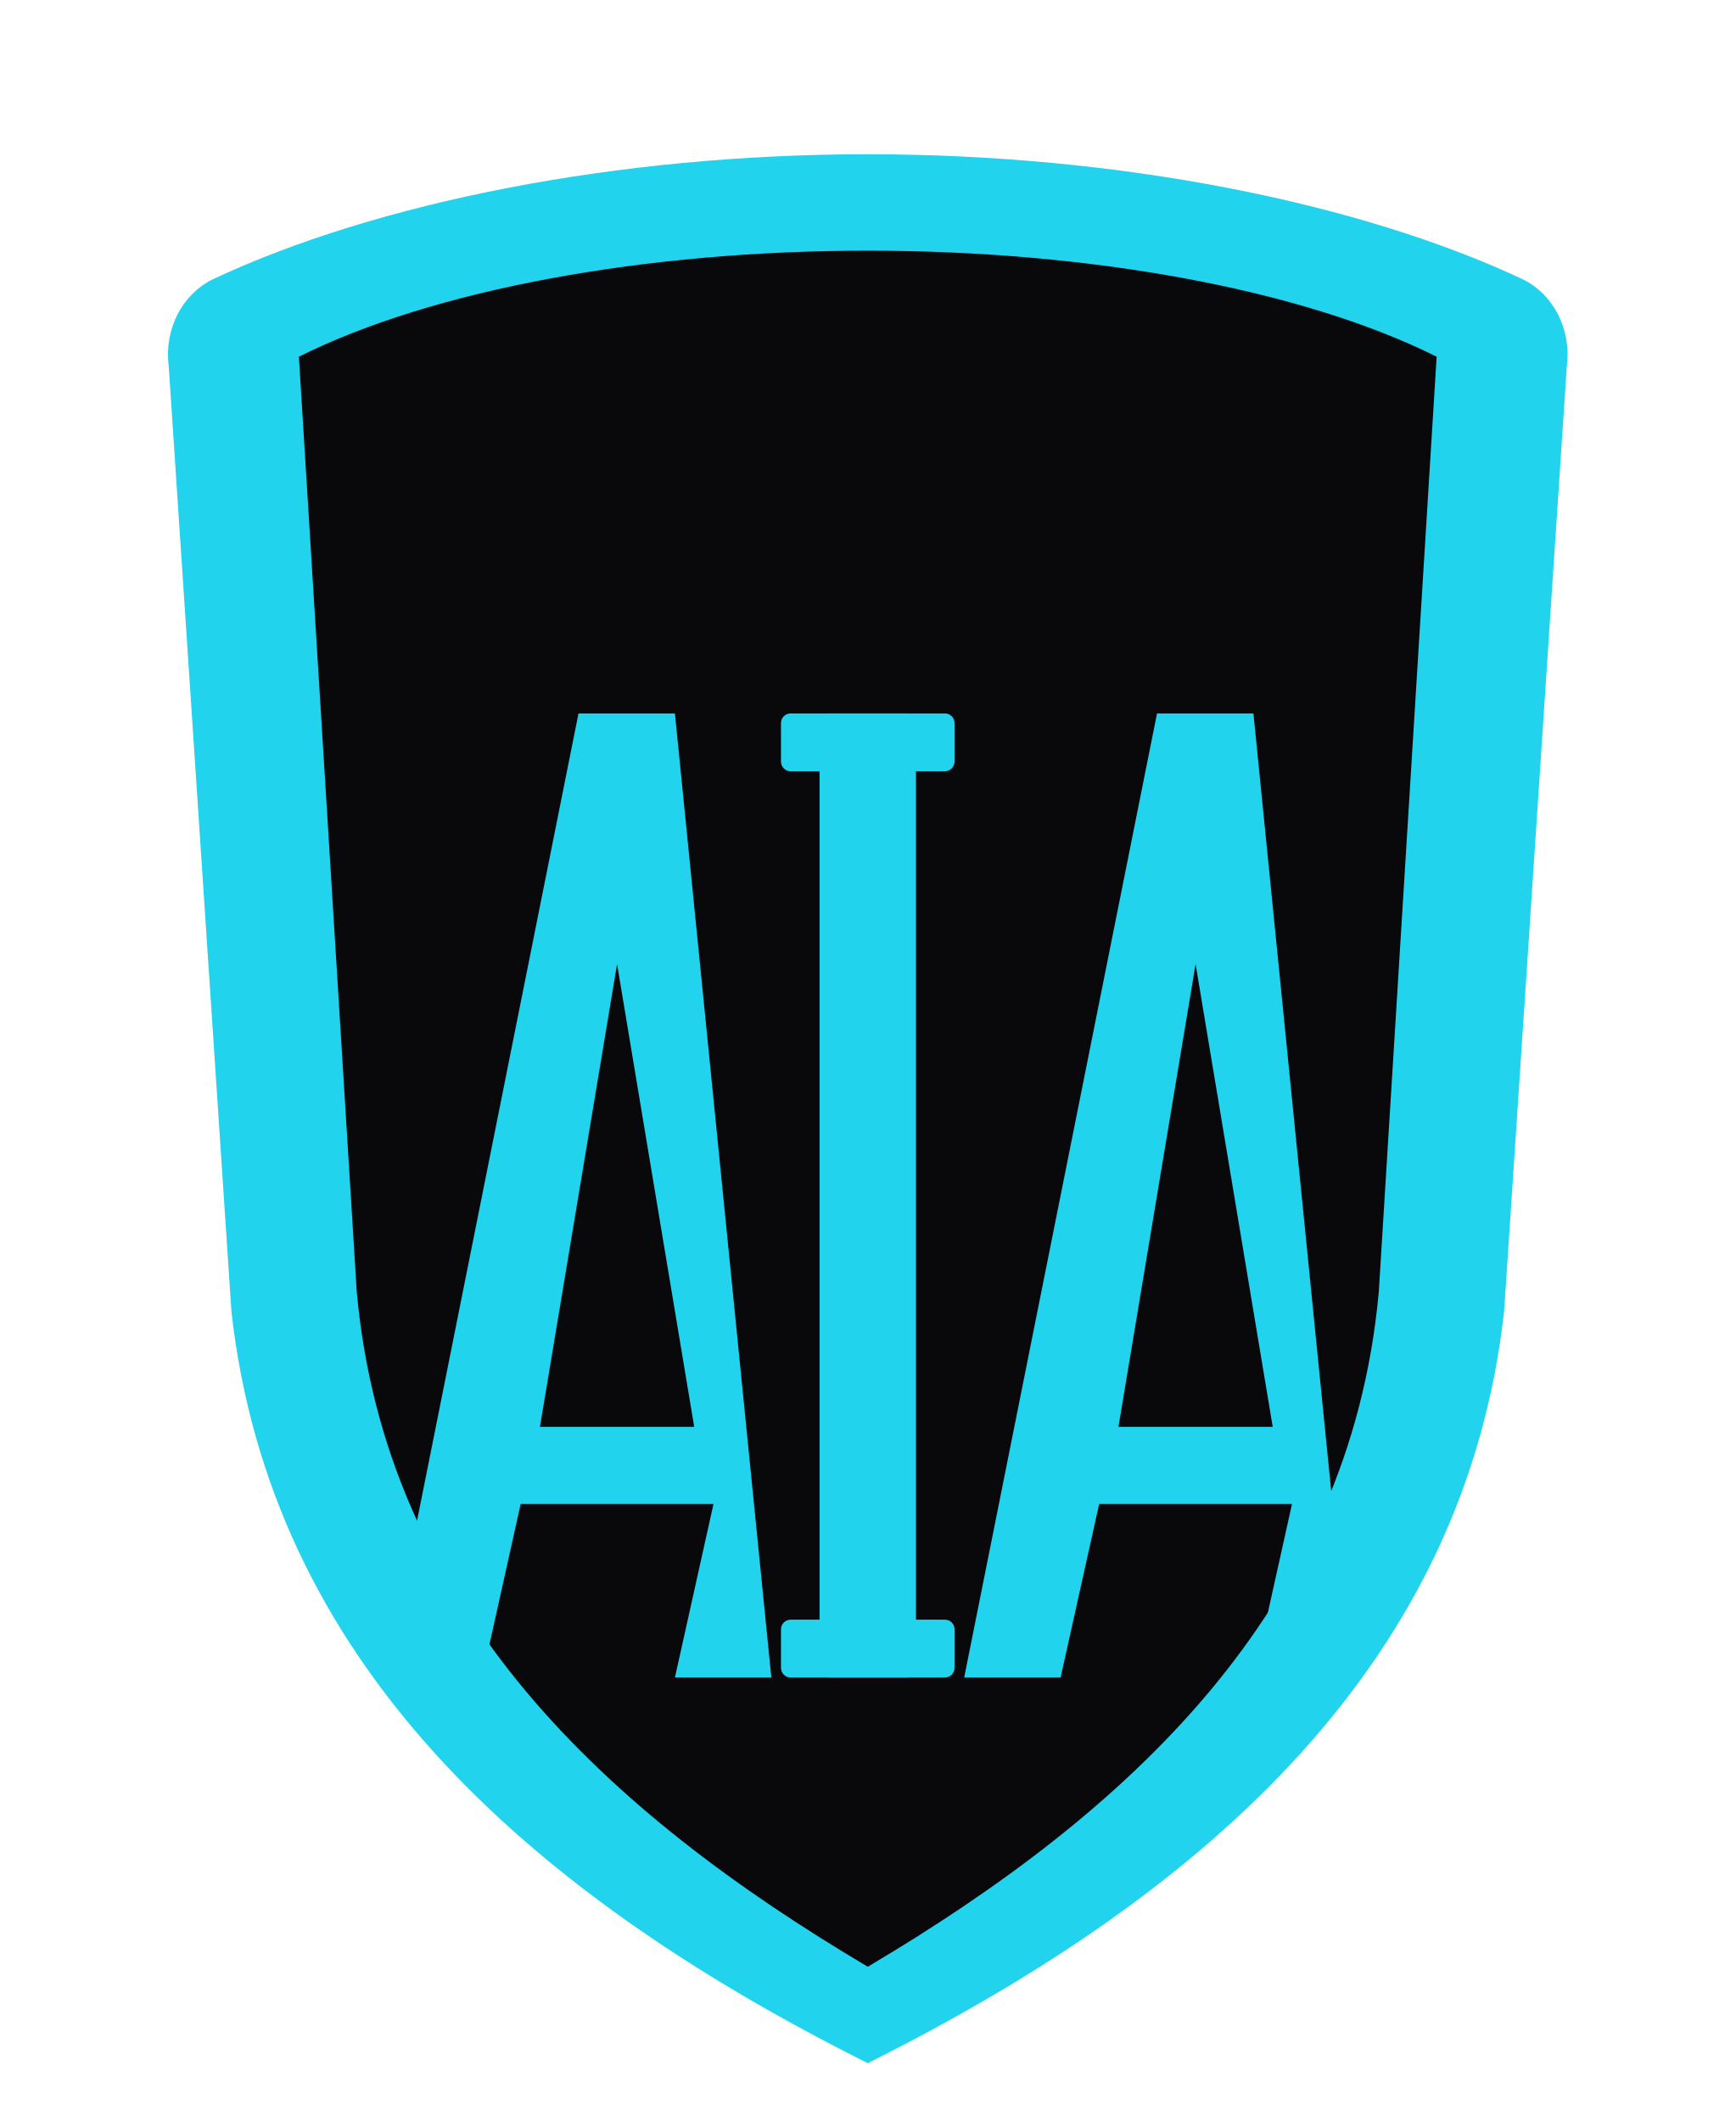
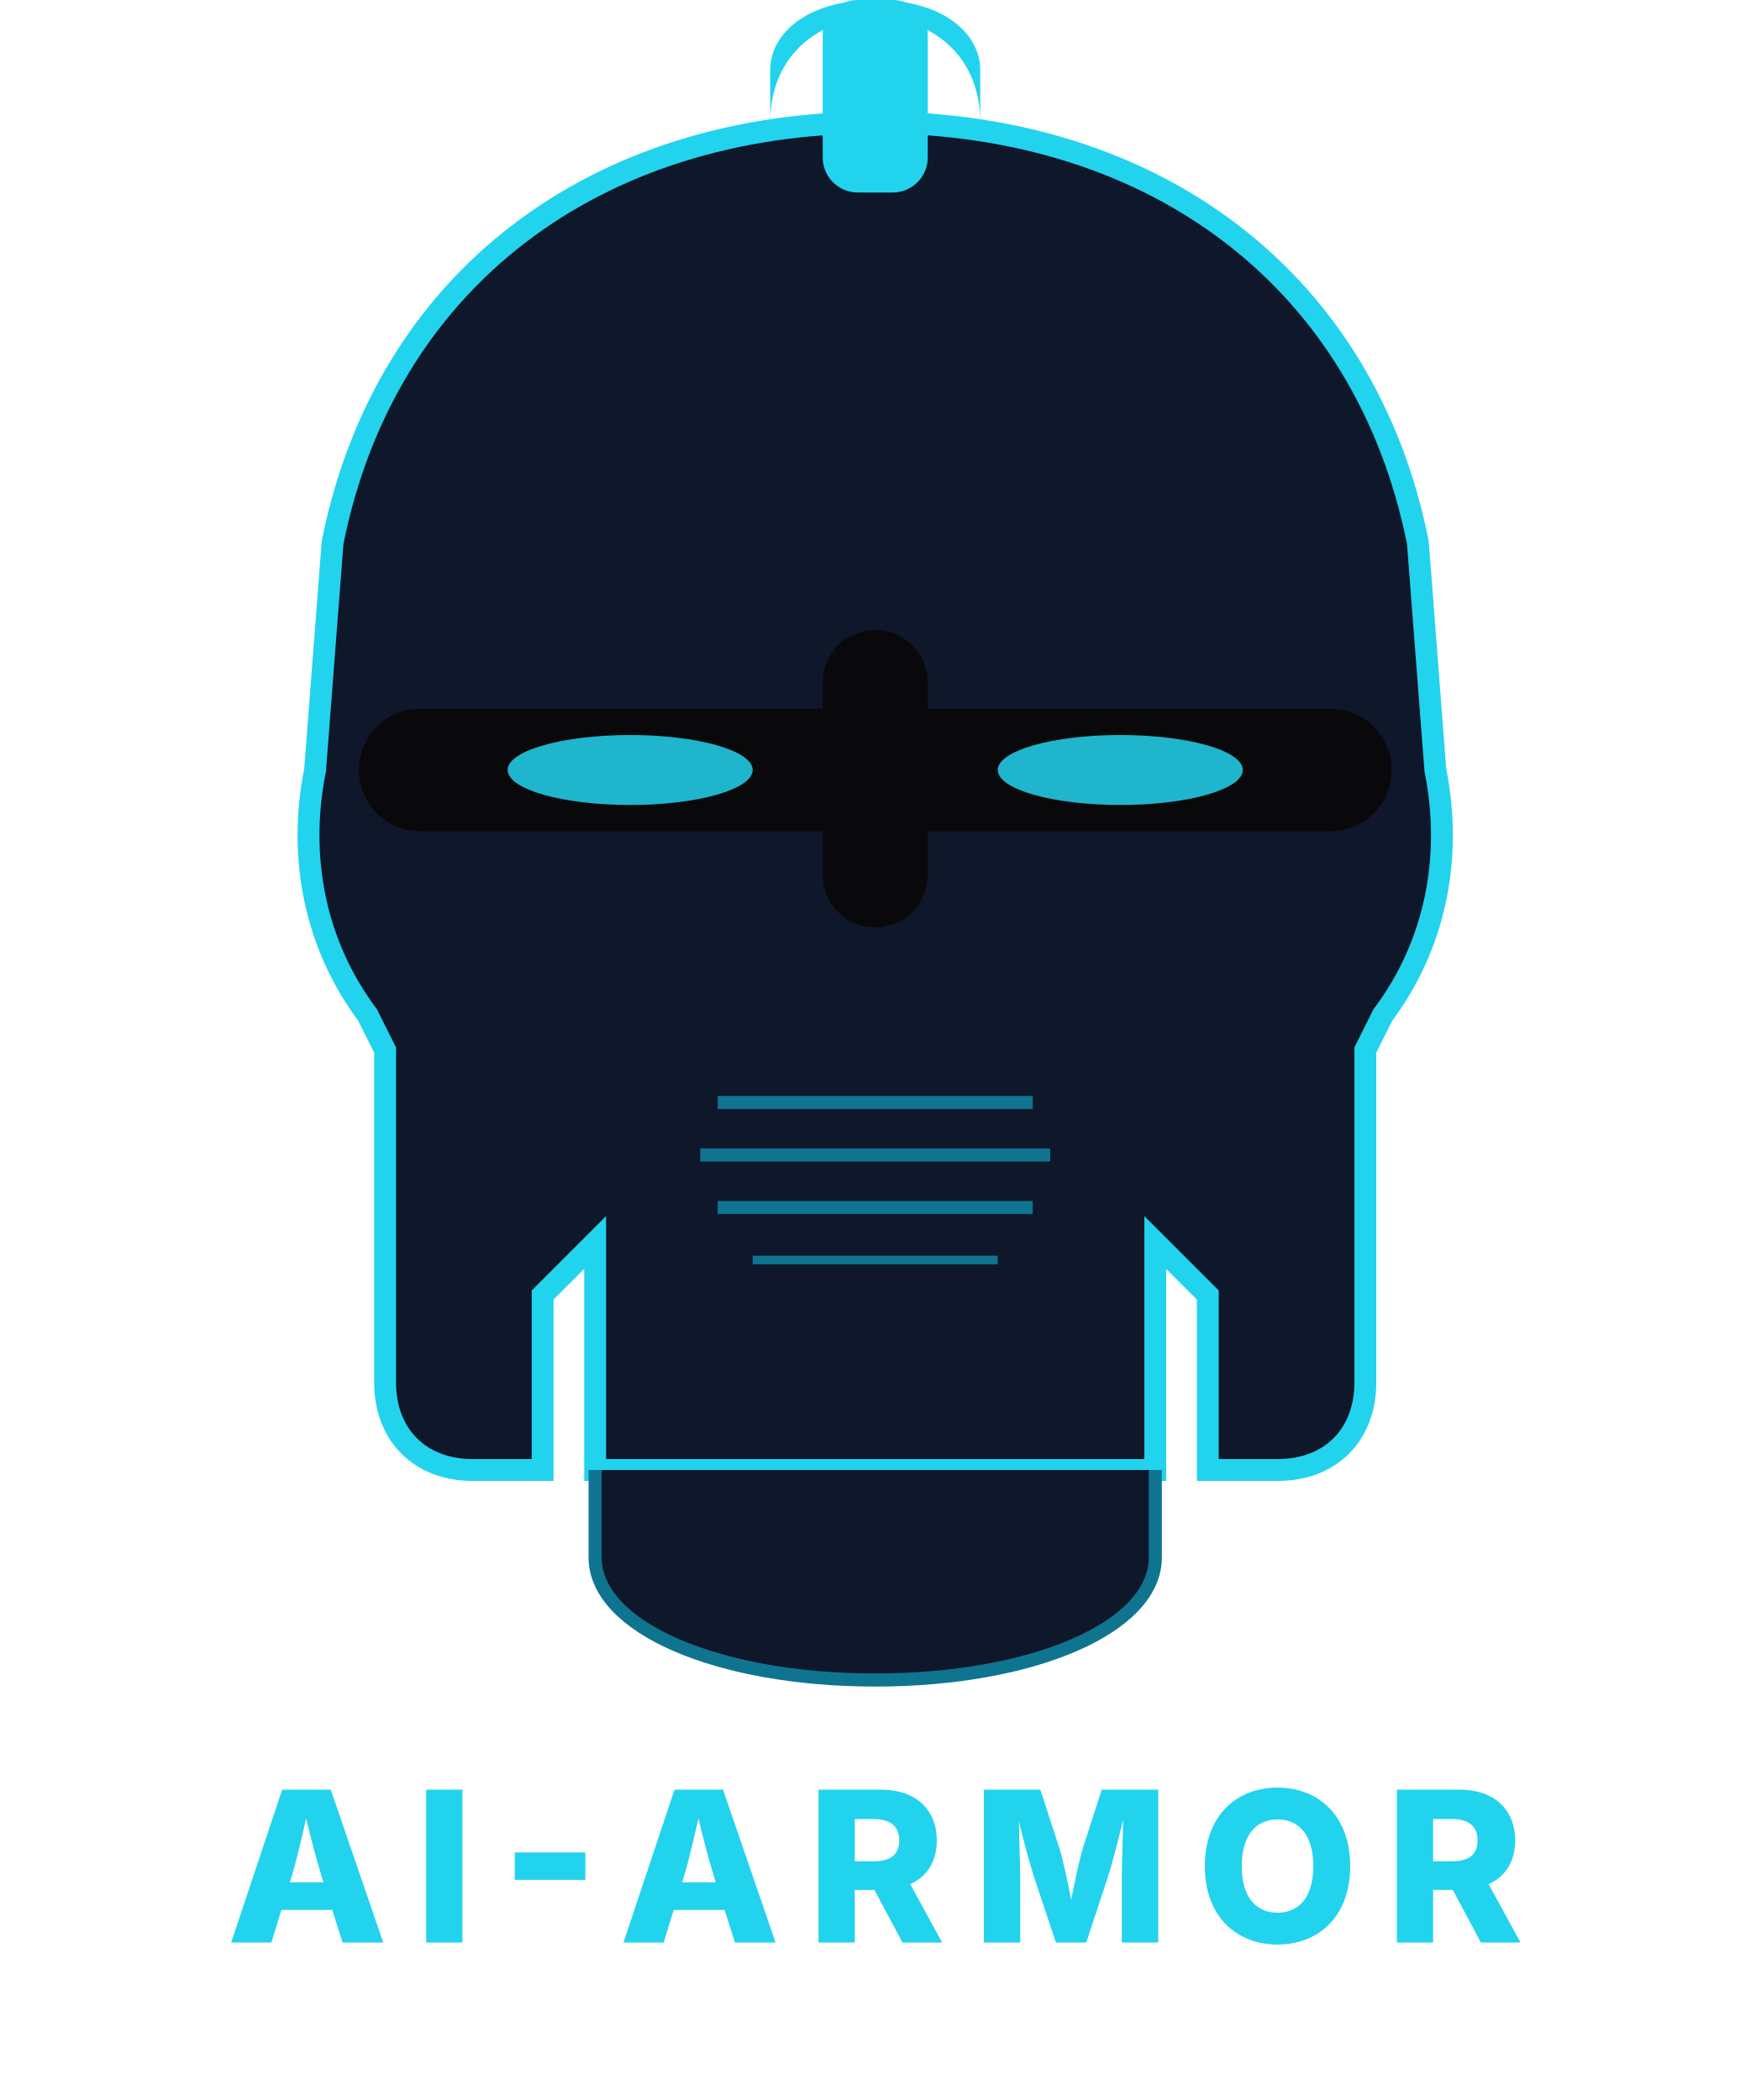
- <svg xmlns="http://www.w3.org/2000/svg" viewBox="0 0 360 440" fill="none">
-   <path d="M180 32            C128 32 78 42 44 58            C38 61 34 68 35 76            L48 272            C56 344 108 392 180 428            C252 392 304 344 312 272            L325 76            C326 68 322 61 316 58            C282 42 232 32 180 32Z" fill="#22d3ee" />
-   <path d="M180 52            C134 52 90 60 62 74            L74 268            C80 334 126 376 180 408            C234 376 280 334 286 268            L298 74            C270 60 226 52 180 52Z" fill="#09090b" />
-   <path d="M120 148            L80 348            L100 348            L108 312            L148 312            L140 348            L160 348            L140 148Z            M112 296            L128 200            L144 296Z" fill="#22d3ee" fill-rule="evenodd" />
-   <rect x="170" y="148" width="20" height="200" rx="2" fill="#22d3ee" />
-   <rect x="162" y="148" width="36" height="12" rx="2" fill="#22d3ee" />
-   <rect x="162" y="336" width="36" height="12" rx="2" fill="#22d3ee" />
-   <path d="M240 148            L200 348            L220 348            L228 312            L268 312            L260 348            L280 348            L260 148Z            M232 296            L248 200            L264 296Z" fill="#22d3ee" fill-rule="evenodd" />
+ <svg xmlns="http://www.w3.org/2000/svg" viewBox="0 0 200 240" fill="none">
+   <path d="M100 14            C68 14 44 32 38 62            L36 88            C34 98 36 108 42 116            L44 120            L44 158            C44 164 48 168 54 168            L62 168            L62 148            L68 142            L68 168            L132 168            L132 142            L138 148            L138 168            L146 168            C152 168 156 164 156 158            L156 120            L158 116            C164 108 166 98 164 88            L162 62            C156 32 132 14 100 14Z" fill="#0f172a" stroke="#22d3ee" stroke-width="2.5" />
+   <path d="M88 14 C88 6 94 2 100 2 C106 2 112 6 112 14            L112 8 C112 4 108 0 100 0 C92 0 88 4 88 8Z" fill="#22d3ee" />
+   <rect x="94" y="0" width="12" height="22" rx="4" fill="#22d3ee" />
+   <path d="M96 0 C96 -4 98 -6 100 -6 C102 -6 104 -4 104 0" fill="#22d3ee" />
+   <path d="M48 88 L152 88" stroke="#09090b" stroke-width="14" stroke-linecap="round" />
+   <line x1="100" y1="78" x2="100" y2="100" stroke="#09090b" stroke-width="12" stroke-linecap="round" />
+   <ellipse cx="72" cy="88" rx="14" ry="4" fill="#22d3ee" opacity="0.85" />
+   <ellipse cx="128" cy="88" rx="14" ry="4" fill="#22d3ee" opacity="0.85" />
+   <line x1="82" y1="126" x2="118" y2="126" stroke="#0e7490" stroke-width="1.5" />
+   <line x1="80" y1="132" x2="120" y2="132" stroke="#0e7490" stroke-width="1.5" />
+   <line x1="82" y1="138" x2="118" y2="138" stroke="#0e7490" stroke-width="1.5" />
+   <line x1="86" y1="144" x2="114" y2="144" stroke="#0e7490" stroke-width="1" />
+   <path d="M68 168 L68 178 C68 186 82 192 100 192 C118 192 132 186 132 178 L132 168" fill="#0f172a" stroke="#0e7490" stroke-width="1.5" />
+   <text x="100" y="222" text-anchor="middle" font-family="'Inter','SF Pro Display','Helvetica Neue',Arial,sans-serif" font-size="24" font-weight="800" letter-spacing="3" fill="#22d3ee">AI-ARMOR</text>
</svg>
